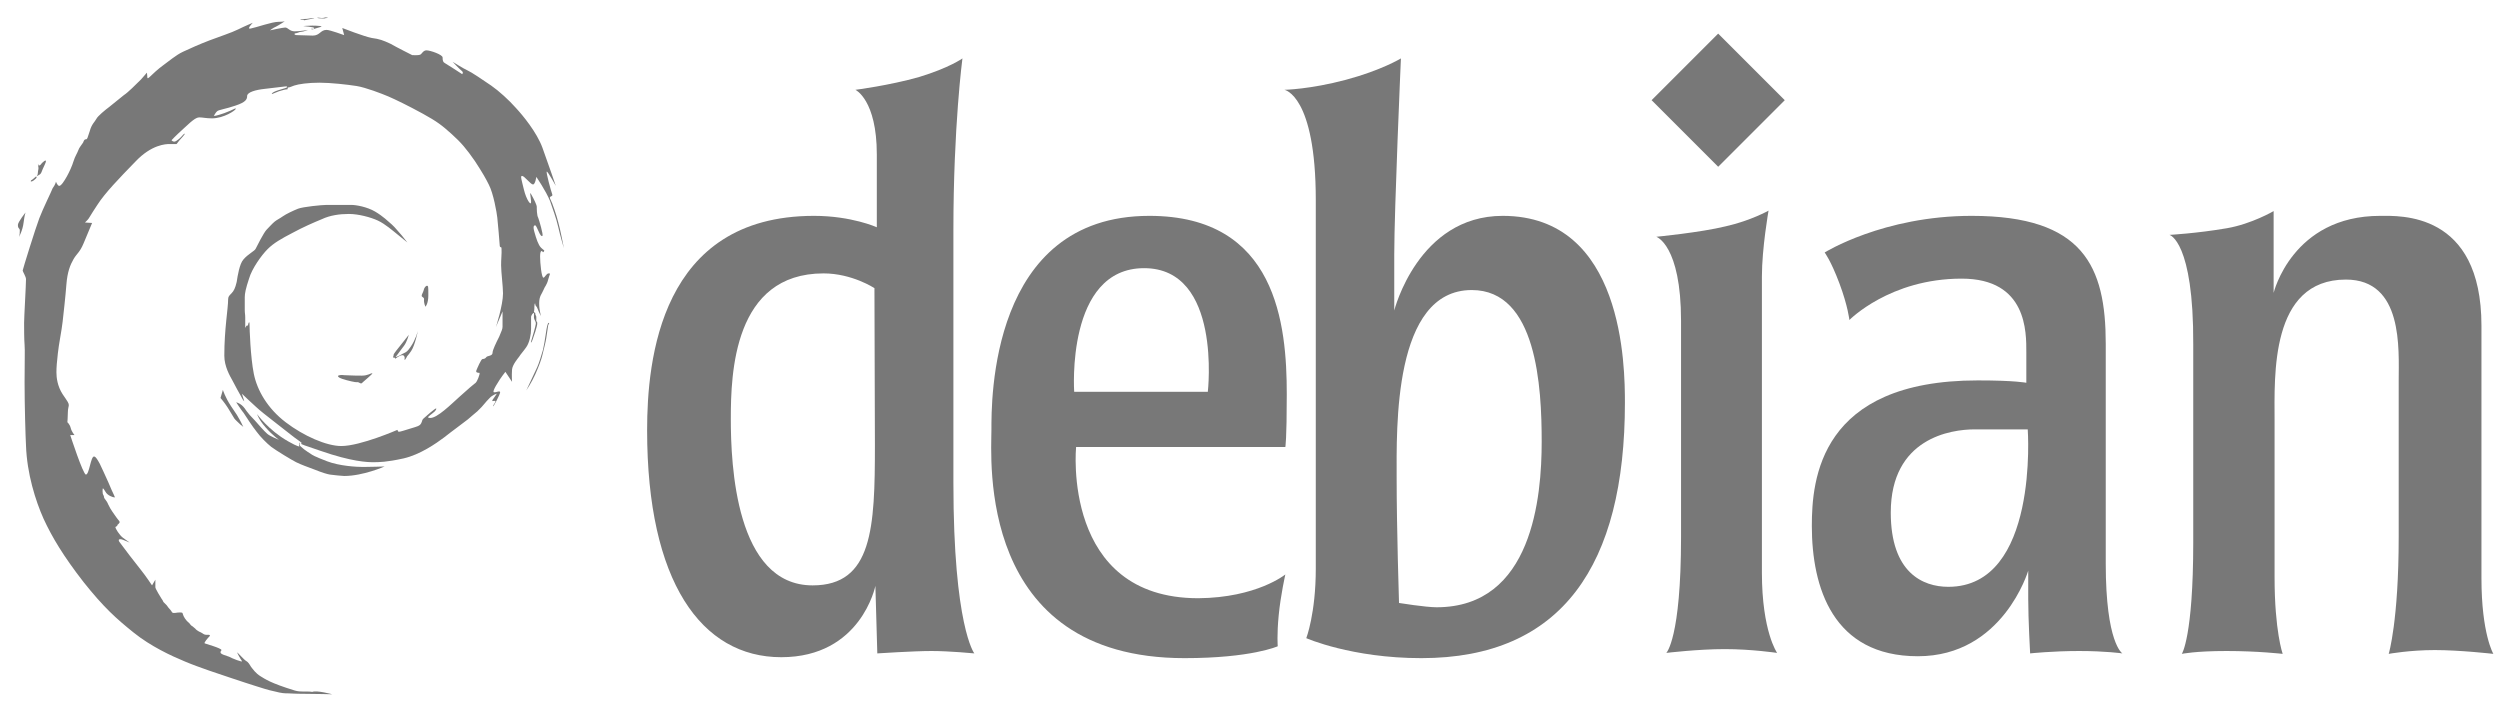
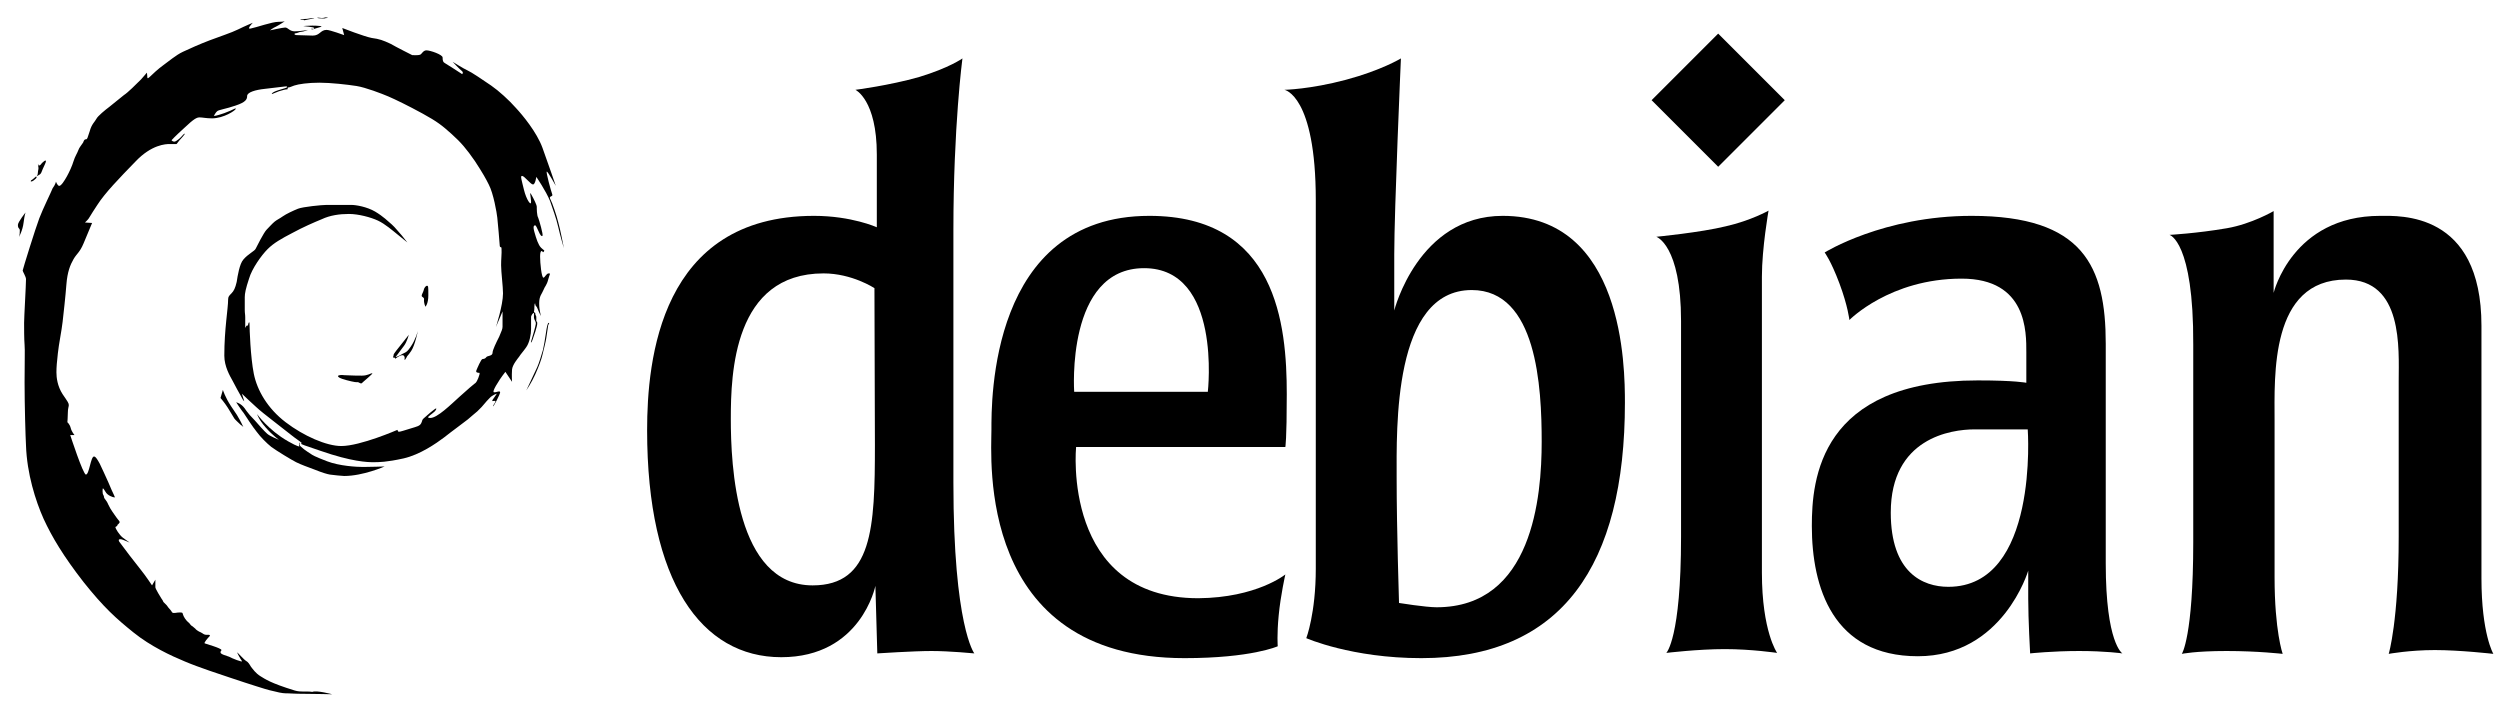
<svg xmlns="http://www.w3.org/2000/svg" width="117" height="33" viewBox="0 0 117 33" fill="none">
-   <path fill-rule="evenodd" clip-rule="evenodd" d="M101.531 10.992C101.531 10.992 102.8 10.925 104.224 10.68C105.382 10.48 106.406 9.879 106.406 9.879V13.707C106.406 13.707 107.274 10.102 111.391 10.102C112.282 10.102 116.132 9.879 116.132 15.243C116.132 15.488 116.132 25.86 116.132 27.062C116.132 29.666 116.689 30.601 116.689 30.601C116.689 30.601 115.131 30.423 113.951 30.423C112.771 30.423 111.792 30.601 111.792 30.601C111.792 30.601 112.259 29.065 112.259 25.126C112.259 23.1 112.259 19.316 112.259 17.825C112.259 16.334 112.482 13.084 109.789 13.084C106.228 13.084 106.45 17.602 106.45 19.695C106.45 21.787 106.45 26.305 106.45 27.017C106.45 29.532 106.829 30.601 106.829 30.601C106.829 30.601 105.671 30.467 104.202 30.467C102.733 30.467 102.11 30.601 102.11 30.601C102.11 30.601 102.644 29.8 102.644 25.37C102.644 20.941 102.644 17.825 102.644 16.134C102.666 11.281 101.531 10.992 101.531 10.992Z" fill="#787878" />
-   <path d="M80.411 1.573L77.295 4.689L80.411 7.805L83.527 4.689L80.411 1.573Z" fill="#787878" />
-   <path fill-rule="evenodd" clip-rule="evenodd" d="M82.457 26.795C82.457 25.615 82.457 14.286 82.457 12.951C82.457 11.615 82.768 9.857 82.768 9.857C82.768 9.857 81.945 10.324 80.765 10.591C79.585 10.881 77.515 11.081 77.515 11.081C77.515 11.081 78.673 11.459 78.673 15.021C78.673 16.979 78.673 23.901 78.673 25.125C78.673 29.889 77.983 30.556 77.983 30.556C77.983 30.556 79.474 30.378 80.72 30.378C81.967 30.378 83.169 30.556 83.169 30.556C83.169 30.556 82.457 29.555 82.457 26.795Z" fill="#787878" />
-   <path fill-rule="evenodd" clip-rule="evenodd" d="M92.406 20.095H94.898C94.898 20.095 95.433 27.463 91.181 27.463C89.98 27.463 88.488 26.795 88.488 23.99C88.488 20.496 91.315 20.095 92.406 20.095ZM86.552 14.976C86.552 14.976 86.485 14.331 86.085 13.262C85.684 12.194 85.394 11.816 85.394 11.816C85.394 11.816 88.132 10.102 92.272 10.102C97.503 10.102 98.549 12.461 98.549 16.089V26.372C98.549 30.111 99.328 30.579 99.328 30.579C99.328 30.579 98.549 30.467 97.302 30.467C96.056 30.467 95.01 30.579 95.01 30.579C95.01 30.579 94.921 28.998 94.921 28.019V26.706C94.921 26.706 93.741 30.712 89.757 30.712C85.773 30.712 84.794 27.485 84.794 24.614C84.794 22.455 85.15 17.803 92.561 17.803C94.32 17.803 94.832 17.914 94.832 17.914V16.49C94.832 15.555 94.876 13.04 91.805 13.04C88.444 13.04 86.552 14.976 86.552 14.976Z" fill="#787878" />
-   <path fill-rule="evenodd" clip-rule="evenodd" d="M65.363 22.388C65.363 24.725 65.474 28.219 65.474 28.219C65.474 28.219 66.721 28.42 67.232 28.42C71.728 28.42 72.151 23.234 72.151 20.674C72.151 18.114 71.929 13.574 68.879 13.574C65.185 13.574 65.363 20.051 65.363 22.388ZM61.579 9.367V26.617C61.579 28.709 61.134 29.866 61.134 29.866C61.134 29.866 63.248 30.801 66.52 30.801C73.108 30.801 76.046 26.439 76.046 18.849C76.046 17.18 76.002 10.102 70.326 10.102C66.364 10.102 65.251 14.531 65.251 14.531V11.905C65.251 9.835 65.563 2.734 65.563 2.734C65.563 2.734 64.65 3.291 62.981 3.736C61.312 4.181 60.11 4.203 60.11 4.203C60.11 4.203 61.579 4.448 61.579 9.367Z" fill="#787878" />
-   <path fill-rule="evenodd" clip-rule="evenodd" d="M50.272 18.337H56.526C56.526 18.337 57.194 12.55 53.544 12.55C49.871 12.55 50.272 18.337 50.272 18.337ZM60.154 26.884C60.154 26.884 59.932 27.863 59.843 28.798C59.754 29.711 59.798 30.245 59.798 30.245C59.798 30.245 58.574 30.801 55.436 30.801C45.687 30.801 46.399 21.431 46.399 20.118C46.399 18.804 46.31 10.102 53.789 10.102C59.754 10.102 60.221 15.199 60.221 18.448C60.221 20.607 60.154 20.919 60.154 20.919H50.361C50.361 20.919 49.671 27.997 56.081 27.997C58.819 27.974 60.154 26.884 60.154 26.884Z" fill="#787878" />
-   <path fill-rule="evenodd" clip-rule="evenodd" d="M40.924 13.485C40.924 13.485 39.878 12.795 38.542 12.795C34.336 12.795 34.202 17.469 34.202 19.606C34.202 21.742 34.425 27.396 38.031 27.396C40.835 27.396 40.946 24.703 40.946 20.83L40.924 13.485ZM45.042 2.734C45.042 2.734 44.619 5.917 44.619 10.769V22.588C44.619 29.31 45.598 30.579 45.598 30.579C45.598 30.579 44.441 30.467 43.595 30.467C42.749 30.467 41.058 30.579 41.058 30.579L40.968 27.418C40.968 27.418 40.301 30.757 36.562 30.757C32.822 30.757 30.285 27.218 30.285 20.14C30.285 16.868 30.886 10.102 38.097 10.102C39.856 10.102 41.035 10.636 41.035 10.636V7.23C41.035 4.671 40.034 4.203 40.034 4.203C40.034 4.203 41.614 4.003 43.016 3.603C44.418 3.18 45.042 2.734 45.042 2.734Z" fill="#787878" />
-   <path fill-rule="evenodd" clip-rule="evenodd" d="M19.913 14.353C19.913 14.353 20.046 14.219 20.046 13.819C20.046 13.418 20.046 13.373 19.98 13.373C19.935 13.373 19.846 13.463 19.824 13.596C19.802 13.685 19.735 13.774 19.735 13.841C19.735 13.908 19.846 13.908 19.846 13.997C19.824 14.197 19.913 14.353 19.913 14.353Z" fill="#787878" />
-   <path fill-rule="evenodd" clip-rule="evenodd" d="M15.818 17.602C15.818 17.691 16.151 17.78 16.441 17.847C16.73 17.914 16.686 17.869 16.775 17.892C16.864 17.936 16.908 17.981 16.975 17.892C17.042 17.825 17.487 17.469 17.42 17.469C17.331 17.469 17.22 17.58 16.93 17.58C16.419 17.58 16.263 17.558 16.107 17.558C15.973 17.536 15.818 17.558 15.818 17.602Z" fill="#787878" />
-   <path fill-rule="evenodd" clip-rule="evenodd" d="M15.55 32.493C15.55 32.493 14.771 32.471 14.259 32.471C13.748 32.471 13.592 32.448 13.458 32.448C13.325 32.448 13.191 32.448 12.857 32.359C12.523 32.292 12.212 32.181 11.989 32.114C11.767 32.048 11.166 31.847 10.765 31.714C10.364 31.58 9.274 31.224 8.651 30.957C8.005 30.69 7.048 30.245 6.247 29.599C5.446 28.954 4.867 28.442 3.91 27.24C2.975 26.038 2.441 25.148 2.04 24.28C1.662 23.434 1.261 22.165 1.217 20.852C1.194 20.451 1.15 18.982 1.15 17.892C1.15 16.779 1.172 16.423 1.15 16.133C1.128 15.866 1.128 15.377 1.128 15.11C1.128 14.842 1.217 13.351 1.217 13.062C1.217 12.951 1.061 12.706 1.061 12.661C1.061 12.617 1.662 10.68 1.84 10.213C2.018 9.746 2.396 8.989 2.463 8.811C2.597 8.633 2.619 8.499 2.619 8.499C2.619 8.499 2.686 8.699 2.775 8.699C2.864 8.699 3.019 8.455 3.131 8.254C3.242 8.054 3.376 7.765 3.442 7.542C3.509 7.319 3.62 7.164 3.665 7.03C3.709 6.897 3.821 6.785 3.888 6.674C3.932 6.563 3.954 6.518 4.021 6.518C4.088 6.518 4.088 6.474 4.199 6.14C4.288 5.806 4.444 5.695 4.511 5.561C4.577 5.428 4.934 5.138 5.112 5.005C5.29 4.871 5.624 4.582 5.802 4.448C5.98 4.337 6.38 3.936 6.603 3.714C6.803 3.491 6.87 3.402 6.87 3.402C6.87 3.402 6.892 3.469 6.892 3.558C6.892 3.647 6.892 3.714 7.004 3.602C7.115 3.491 7.426 3.202 7.649 3.046C7.872 2.89 8.228 2.579 8.562 2.423C8.895 2.267 9.341 2.067 9.808 1.889C10.275 1.711 10.832 1.532 11.143 1.377C11.455 1.221 11.833 1.065 11.833 1.065C11.833 1.065 11.5 1.399 11.744 1.332C11.989 1.288 12.724 1.021 13.035 1.021C13.213 1.021 13.325 0.998 13.325 0.998C13.325 0.998 13.058 1.176 12.924 1.243C12.768 1.31 12.635 1.421 12.635 1.421C12.635 1.421 13.236 1.288 13.347 1.288C13.48 1.288 13.547 1.466 13.792 1.466C14.059 1.466 14.415 1.399 14.415 1.399C14.415 1.399 14.193 1.488 14.104 1.488C14.015 1.488 13.97 1.532 13.859 1.555C13.748 1.555 13.748 1.644 13.903 1.644C14.059 1.644 14.482 1.666 14.638 1.666C14.972 1.666 14.994 1.399 15.283 1.399C15.439 1.399 16.107 1.644 16.107 1.644L16.018 1.31C16.018 1.31 17.042 1.711 17.398 1.777C17.754 1.822 17.932 1.889 18.266 2.044C18.578 2.222 19.29 2.579 19.29 2.579C19.29 2.579 19.579 2.601 19.668 2.556C19.735 2.534 19.802 2.356 19.957 2.356C20.136 2.356 20.714 2.556 20.714 2.69C20.714 2.846 20.736 2.912 20.826 2.957C20.915 3.002 21.627 3.469 21.627 3.469C21.627 3.469 21.716 3.402 21.605 3.313C21.493 3.224 21.182 2.89 21.182 2.89C21.182 2.89 21.671 3.202 21.872 3.291C22.072 3.38 22.628 3.758 22.985 4.003C23.341 4.248 23.83 4.693 24.142 5.049C24.453 5.383 25.121 6.184 25.388 6.919C25.655 7.653 26.012 8.699 26.012 8.699C26.012 8.699 25.633 8.009 25.589 8.032C25.544 8.054 25.789 8.944 25.833 9.056C25.878 9.167 25.833 9.167 25.789 9.189C25.744 9.211 25.7 9.234 25.767 9.345C25.833 9.456 26.056 10.102 26.123 10.391C26.212 10.68 26.39 11.615 26.39 11.615C26.39 11.615 26.212 11.014 26.123 10.614C26.034 10.213 25.856 9.746 25.744 9.412C25.544 8.922 25.099 8.277 25.099 8.277C25.099 8.277 25.054 8.633 24.943 8.633C24.832 8.633 24.543 8.232 24.431 8.232C24.342 8.232 24.409 8.41 24.52 8.877C24.631 9.345 24.876 9.701 24.854 9.412C24.832 9.122 24.765 8.922 24.876 9.122C24.988 9.323 25.121 9.59 25.121 9.679C25.121 9.768 25.121 10.079 25.188 10.191C25.233 10.302 25.433 10.992 25.388 11.037C25.344 11.081 25.277 10.992 25.21 10.836C25.143 10.68 25.077 10.547 25.054 10.547C25.01 10.547 24.921 10.547 25.01 10.858C25.099 11.17 25.188 11.459 25.322 11.593C25.455 11.726 25.5 11.704 25.455 11.771C25.41 11.816 25.41 11.816 25.388 11.771C25.344 11.726 25.277 11.726 25.277 12.016C25.277 12.305 25.344 12.995 25.433 12.995C25.5 12.995 25.566 12.795 25.678 12.795C25.789 12.795 25.722 12.817 25.655 13.084C25.589 13.351 25.5 13.396 25.433 13.574C25.366 13.752 25.233 13.841 25.233 14.197C25.233 14.531 25.322 14.798 25.322 14.798C25.322 14.798 25.21 14.598 25.166 14.464C25.121 14.331 25.054 14.308 25.054 14.264C25.054 14.152 25.01 14.197 25.01 14.331C25.01 14.553 24.988 14.553 24.988 14.598C24.988 14.642 25.054 14.598 25.054 14.687C25.054 14.776 25.099 14.754 25.099 14.842C25.099 14.931 25.099 15.043 25.099 15.087C25.099 15.132 24.988 14.954 24.988 14.842C24.988 14.731 25.01 14.598 24.943 14.664C24.876 14.731 24.854 14.82 24.854 14.82C24.854 14.82 24.854 15.154 24.854 15.399C24.854 15.644 24.787 16.022 24.631 16.245C24.476 16.467 24.364 16.579 24.298 16.69C24.231 16.779 23.986 17.068 23.964 17.291C23.942 17.602 23.964 17.869 23.964 17.869L23.652 17.402C23.652 17.402 23.407 17.714 23.296 17.914C23.163 18.114 23.096 18.27 23.096 18.315C23.096 18.359 23.096 18.359 23.163 18.359C23.229 18.359 23.407 18.27 23.407 18.359C23.407 18.448 23.073 19.094 23.073 19.005C23.073 18.96 23.252 18.76 23.163 18.76C23.073 18.76 23.007 18.804 23.051 18.715C23.096 18.648 23.252 18.426 23.252 18.426C23.252 18.426 23.051 18.471 22.895 18.648C22.717 18.827 22.628 18.96 22.539 19.049C22.45 19.138 22.428 19.16 22.339 19.25C22.228 19.338 22.027 19.517 21.894 19.628C21.76 19.739 21.115 20.207 20.781 20.474C20.425 20.741 19.668 21.275 18.889 21.453C18.088 21.631 17.732 21.631 17.465 21.631C17.198 21.631 16.463 21.609 14.994 21.097C14.259 20.852 14.081 20.785 14.081 20.763C14.081 20.741 14.126 20.763 14.126 20.741C14.126 20.718 13.992 20.63 13.748 20.451C13.525 20.273 12.902 19.784 12.724 19.65C12.546 19.517 12.101 19.16 11.989 19.049C11.856 18.938 11.322 18.426 11.322 18.426L11.433 18.782C11.433 18.782 11.388 18.76 11.299 18.582C11.21 18.426 10.988 18.025 10.876 17.803C10.765 17.602 10.498 17.157 10.498 16.645C10.498 15.399 10.676 14.442 10.676 14.019C10.676 13.885 10.721 13.841 10.832 13.73C10.943 13.618 11.01 13.485 11.077 13.195C11.121 12.906 11.21 12.35 11.388 12.149C11.611 11.882 11.922 11.749 11.967 11.637C12.011 11.548 12.345 10.881 12.479 10.747C12.59 10.636 12.746 10.458 12.857 10.369C12.969 10.28 13.08 10.235 13.236 10.124C13.392 10.013 13.725 9.857 13.948 9.768C14.171 9.679 15.061 9.59 15.283 9.59C15.528 9.59 16.218 9.59 16.441 9.59C16.663 9.59 17.175 9.679 17.554 9.901C17.932 10.124 18.177 10.369 18.333 10.502C18.488 10.636 18.711 10.925 18.8 11.014C18.889 11.126 19.067 11.348 19.067 11.348C19.067 11.348 18.822 11.148 18.6 10.97C18.377 10.792 18.021 10.48 17.687 10.324C17.353 10.168 16.775 10.013 16.329 10.013C15.884 10.013 15.439 10.079 15.061 10.258C14.682 10.413 14.171 10.636 13.681 10.903C13.169 11.17 12.813 11.37 12.523 11.66C12.234 11.949 11.789 12.572 11.655 13.04C11.5 13.507 11.455 13.73 11.455 13.908C11.455 14.086 11.455 14.353 11.455 14.509C11.455 14.664 11.477 14.709 11.477 14.865C11.477 15.021 11.477 15.154 11.477 15.265C11.477 15.377 11.5 15.332 11.522 15.265C11.522 15.221 11.611 15.265 11.611 15.199C11.611 15.154 11.678 14.976 11.678 15.176C11.678 15.377 11.722 16.712 11.878 17.491C12.034 18.27 12.523 19.116 13.369 19.761C14.215 20.407 15.283 20.874 15.973 20.874C16.864 20.874 18.6 20.117 18.6 20.117C18.6 20.117 18.622 20.207 18.666 20.207C18.733 20.207 18.934 20.14 19.223 20.051C19.512 19.962 19.646 19.939 19.713 19.806C19.779 19.672 19.735 19.672 19.824 19.583C19.913 19.494 20.358 19.116 20.403 19.116C20.447 19.116 20.403 19.227 20.247 19.338C20.113 19.45 19.913 19.561 20.136 19.561C20.469 19.561 21.093 18.938 21.515 18.559C21.938 18.181 22.116 18.025 22.205 17.959C22.317 17.892 22.339 17.78 22.384 17.692C22.428 17.58 22.473 17.447 22.428 17.447C22.384 17.447 22.25 17.447 22.294 17.335C22.339 17.224 22.517 16.801 22.584 16.801C22.651 16.801 22.717 16.779 22.762 16.712C22.806 16.645 23.051 16.668 23.051 16.512C23.051 16.378 23.229 16.022 23.363 15.755C23.474 15.488 23.519 15.399 23.519 15.288C23.519 15.199 23.519 14.575 23.519 14.575L23.207 15.31C23.207 15.31 23.541 14.286 23.541 13.73C23.541 13.418 23.452 12.728 23.452 12.416C23.452 12.105 23.474 11.993 23.474 11.816C23.474 11.66 23.474 11.571 23.452 11.571C23.407 11.571 23.385 11.548 23.385 11.459C23.385 11.37 23.296 10.413 23.274 10.191C23.252 9.968 23.096 9.056 22.873 8.633C22.74 8.366 22.606 8.121 22.228 7.542C21.827 6.963 21.582 6.674 21.137 6.273C20.692 5.873 20.469 5.695 19.779 5.316C19.089 4.938 18.488 4.649 18.177 4.515C17.865 4.381 17.108 4.092 16.686 4.025C16.263 3.959 15.484 3.87 14.95 3.87C14.415 3.87 13.97 3.936 13.77 4.003C13.592 4.07 13.547 4.092 13.503 4.092C13.414 4.092 13.503 4.181 13.436 4.181C13.347 4.181 13.213 4.226 13.058 4.27C12.88 4.337 12.724 4.404 12.724 4.404C12.724 4.404 12.679 4.337 13.013 4.226C13.28 4.137 13.436 4.114 13.436 4.07C13.436 4.025 13.369 4.048 13.325 4.048C13.28 4.048 12.813 4.114 12.39 4.159C11.967 4.203 11.566 4.315 11.566 4.493C11.566 4.649 11.5 4.782 11.032 4.938C10.587 5.094 10.231 5.138 10.164 5.205C10.097 5.25 10.008 5.428 10.008 5.428C10.008 5.428 10.12 5.428 10.498 5.294C10.988 5.116 11.032 5.027 11.032 5.094C11.032 5.16 10.476 5.539 9.919 5.539C9.652 5.539 9.474 5.494 9.341 5.494C9.207 5.494 9.074 5.561 8.628 5.984C8.161 6.407 8.027 6.563 8.027 6.563C8.027 6.563 8.072 6.629 8.161 6.629C8.25 6.629 8.473 6.429 8.539 6.34C8.606 6.251 8.74 6.184 8.562 6.385C8.25 6.718 8.294 6.741 8.25 6.741C8.205 6.741 8.094 6.741 7.938 6.741C7.76 6.741 7.093 6.763 6.336 7.564C5.579 8.343 4.911 9.033 4.555 9.59C4.199 10.124 4.177 10.213 4.088 10.302C3.999 10.391 3.977 10.413 3.977 10.413L4.31 10.435C4.31 10.435 4.088 10.97 3.91 11.393C3.732 11.816 3.598 11.86 3.442 12.127C3.287 12.394 3.153 12.728 3.108 13.307C3.064 13.885 2.975 14.664 2.93 15.065C2.886 15.466 2.752 16.111 2.708 16.534C2.663 16.935 2.641 17.18 2.641 17.424C2.641 17.669 2.686 18.07 2.93 18.448C3.175 18.804 3.22 18.871 3.22 18.96C3.22 19.027 3.175 19.116 3.175 19.316C3.175 19.517 3.153 19.761 3.153 19.761C3.153 19.761 3.264 19.85 3.309 20.029C3.353 20.207 3.487 20.362 3.487 20.362H3.287C3.287 20.362 3.888 22.21 4.021 22.21C4.177 22.21 4.244 21.364 4.399 21.364C4.488 21.364 4.577 21.542 4.667 21.698C4.756 21.876 4.956 22.321 5.067 22.566C5.312 23.167 5.423 23.3 5.356 23.278C5.29 23.278 5.023 23.189 4.934 23.011C4.822 22.833 4.8 22.788 4.8 22.989C4.8 23.189 4.867 23.167 4.867 23.256C4.867 23.345 4.978 23.389 5.067 23.612C5.178 23.857 5.356 24.079 5.446 24.213C5.535 24.346 5.646 24.413 5.579 24.48C5.535 24.547 5.49 24.547 5.49 24.591C5.49 24.636 5.401 24.636 5.401 24.68C5.401 24.725 5.579 25.036 5.757 25.17C5.913 25.281 6.069 25.393 6.069 25.393C6.069 25.393 5.713 25.237 5.668 25.237C5.624 25.237 5.512 25.215 5.579 25.348C5.668 25.482 6.403 26.439 6.603 26.683C6.803 26.928 7.115 27.396 7.115 27.396L7.271 27.129C7.271 27.129 7.271 27.418 7.271 27.485C7.271 27.552 7.515 27.952 7.56 28.019C7.605 28.086 7.627 28.108 7.649 28.175C7.694 28.219 7.76 28.286 7.805 28.331C7.849 28.397 7.916 28.486 7.983 28.553C8.05 28.62 8.027 28.687 8.139 28.687C8.25 28.687 8.272 28.664 8.406 28.664C8.539 28.664 8.539 28.664 8.562 28.753C8.584 28.843 8.695 29.043 8.851 29.154C8.873 29.176 8.94 29.288 9.007 29.31C9.051 29.354 9.096 29.377 9.14 29.421C9.163 29.466 9.274 29.532 9.274 29.532C9.274 29.532 9.341 29.577 9.407 29.599C9.474 29.644 9.563 29.71 9.652 29.71C9.719 29.71 9.875 29.688 9.808 29.777C9.741 29.844 9.519 30.089 9.585 30.111C9.63 30.133 10.364 30.334 10.364 30.423C10.364 30.467 10.32 30.445 10.32 30.534C10.32 30.623 10.609 30.69 10.721 30.734C10.832 30.801 11.388 31.024 11.322 30.935C11.255 30.846 11.099 30.556 11.099 30.534C11.099 30.512 11.433 30.89 11.522 30.935C11.611 30.979 11.678 31.09 11.744 31.202C11.833 31.313 11.967 31.513 12.19 31.647C12.412 31.78 12.635 31.959 13.792 32.315C14.081 32.404 14.348 32.337 14.616 32.381C14.816 32.292 15.55 32.493 15.55 32.493Z" fill="#787878" />
-   <path fill-rule="evenodd" clip-rule="evenodd" d="M18.399 16.712C18.399 16.668 18.422 16.668 18.422 16.601C18.422 16.556 18.622 16.311 18.8 16.089C18.978 15.866 19.134 15.666 19.134 15.666C19.134 15.666 19.045 16 18.911 16.178C18.778 16.356 18.511 16.712 18.511 16.712C18.533 16.712 18.666 16.668 18.845 16.556C19.045 16.467 19.067 16.445 19.223 16.223C19.445 15.911 19.557 15.488 19.557 15.488C19.557 15.488 19.423 16.156 19.245 16.423C19.067 16.69 19.067 16.623 19.023 16.734C18.956 16.846 18.934 16.89 18.934 16.801C18.956 16.712 18.911 16.623 18.845 16.623C18.666 16.623 18.488 16.823 18.488 16.779C18.488 16.69 18.399 16.779 18.399 16.712Z" fill="#787878" />
-   <path fill-rule="evenodd" clip-rule="evenodd" d="M25.099 15.043C25.054 15.043 25.077 15.087 25.077 15.154C25.077 15.221 24.876 15.933 24.854 15.978C24.832 16.022 24.854 16.089 24.921 15.911C24.988 15.733 25.143 15.265 25.143 15.154C25.143 15.065 25.143 15.043 25.099 15.043Z" fill="#787878" />
-   <path fill-rule="evenodd" clip-rule="evenodd" d="M25.678 15.11C25.633 15.11 25.589 15.288 25.544 15.621C25.5 15.955 25.455 16.156 25.41 16.378C25.344 16.601 25.233 16.979 25.143 17.18C25.054 17.38 24.631 18.27 24.631 18.27C24.631 18.27 24.876 17.914 25.054 17.513C25.233 17.113 25.344 16.801 25.388 16.601C25.433 16.423 25.544 15.978 25.566 15.822C25.589 15.666 25.633 15.354 25.655 15.221C25.7 15.132 25.722 15.11 25.678 15.11Z" fill="#787878" />
-   <path fill-rule="evenodd" clip-rule="evenodd" d="M0.883 11.103C0.883 11.103 1.061 10.792 1.105 10.413C1.15 10.057 1.194 9.946 1.194 9.946C1.194 9.946 0.838 10.391 0.838 10.525C0.838 10.725 0.927 10.658 0.927 10.792C0.927 11.037 0.883 11.103 0.883 11.103Z" fill="#787878" />
-   <path fill-rule="evenodd" clip-rule="evenodd" d="M1.439 8.477C1.439 8.521 1.55 8.477 1.617 8.41C1.706 8.343 1.728 8.299 1.706 8.276C1.684 8.254 1.684 8.254 1.639 8.299C1.595 8.343 1.484 8.432 1.461 8.432C1.461 8.455 1.439 8.455 1.439 8.477Z" fill="#787878" />
-   <path fill-rule="evenodd" clip-rule="evenodd" d="M1.706 8.254C1.706 8.254 1.795 8.21 1.862 8.165C1.929 8.121 1.951 8.032 1.996 7.92C2.04 7.809 2.151 7.609 2.151 7.542C2.151 7.475 2.062 7.542 2.04 7.564C2.018 7.587 1.951 7.631 1.929 7.676C1.907 7.72 1.795 7.787 1.795 7.72C1.795 7.676 1.751 7.631 1.795 7.809C1.818 7.898 1.773 7.987 1.773 8.076C1.773 8.21 1.706 8.254 1.706 8.254Z" fill="#787878" />
-   <path fill-rule="evenodd" clip-rule="evenodd" d="M10.431 18.248L10.32 18.626C10.32 18.626 10.498 18.827 10.654 19.071C10.81 19.316 10.921 19.517 10.965 19.583C11.01 19.65 11.188 19.806 11.255 19.873C11.322 19.917 11.388 19.984 11.388 19.984C11.388 19.984 11.232 19.65 11.143 19.517C11.077 19.383 10.965 19.25 10.81 19.005C10.543 18.604 10.431 18.248 10.431 18.248Z" fill="#787878" />
-   <path fill-rule="evenodd" clip-rule="evenodd" d="M11.054 18.827C11.054 18.827 11.299 19.205 11.411 19.338C11.499 19.472 11.811 19.962 12.011 20.206C12.19 20.451 12.479 20.741 12.701 20.919C12.946 21.097 13.636 21.52 13.859 21.631C14.081 21.742 14.393 21.854 14.749 21.987C15.083 22.121 15.306 22.188 15.439 22.21C15.595 22.232 16.018 22.276 16.107 22.276C16.997 22.276 17.999 21.831 17.999 21.831C17.999 21.831 17.309 21.854 16.997 21.854C16.686 21.854 15.884 21.809 15.306 21.587C14.727 21.364 14.616 21.297 14.527 21.23C14.415 21.164 14.015 20.896 14.015 20.808C14.015 20.718 14.059 20.718 14.059 20.718C14.059 20.718 13.992 20.696 13.992 20.808C13.992 20.874 14.015 20.896 14.015 20.896C14.015 20.896 13.948 20.919 13.48 20.652C12.546 20.117 12.034 19.383 12.034 19.383C12.034 19.383 12.101 19.628 12.434 20.006C12.768 20.385 13.058 20.585 13.058 20.585C13.058 20.585 12.612 20.407 12.501 20.296C12.368 20.184 12.078 19.85 11.922 19.672C11.744 19.494 11.611 19.338 11.566 19.272C11.522 19.205 11.477 19.16 11.455 19.116C11.277 18.871 11.054 18.827 11.054 18.827Z" fill="#787878" />
-   <path fill-rule="evenodd" clip-rule="evenodd" d="M14.193 1.221C14.193 1.221 14.371 1.199 14.616 1.199C14.861 1.199 15.172 1.221 14.994 1.265C14.816 1.31 14.705 1.355 14.705 1.355C14.705 1.355 14.571 1.399 14.571 1.355C14.571 1.31 14.705 1.399 14.705 1.31C14.705 1.265 14.193 1.221 14.193 1.221Z" fill="#787878" />
-   <path fill-rule="evenodd" clip-rule="evenodd" d="M14.059 0.909C14.059 0.932 14.215 0.909 14.215 0.932C14.215 0.954 14.259 0.954 14.326 0.932C14.415 0.909 14.816 0.843 14.682 0.843C14.549 0.843 14.415 0.887 14.304 0.887C14.193 0.887 14.059 0.887 14.059 0.909Z" fill="#787878" />
-   <path fill-rule="evenodd" clip-rule="evenodd" d="M14.86 0.843C14.905 0.865 15.194 0.865 15.194 0.865C15.194 0.843 15.439 0.843 15.306 0.82C15.172 0.798 15.217 0.843 15.061 0.843C14.927 0.82 14.816 0.82 14.86 0.843Z" fill="#787878" />
+   <path fill-rule="evenodd" clip-rule="evenodd" d="M101.531 10.992C101.531 10.992 102.8 10.925 104.224 10.68C105.382 10.48 106.406 9.879 106.406 9.879V13.707C106.406 13.707 107.274 10.102 111.391 10.102C112.282 10.102 116.132 9.879 116.132 15.243C116.132 15.488 116.132 25.86 116.132 27.062C116.132 29.666 116.689 30.601 116.689 30.601C116.689 30.601 115.131 30.423 113.951 30.423C112.771 30.423 111.792 30.601 111.792 30.601C111.792 30.601 112.259 29.065 112.259 25.126C112.259 23.1 112.259 19.316 112.259 17.825C112.259 16.334 112.482 13.084 109.789 13.084C106.228 13.084 106.45 17.602 106.45 19.695C106.45 21.787 106.45 26.305 106.45 27.017C106.45 29.532 106.829 30.601 106.829 30.601C106.829 30.601 105.671 30.467 104.202 30.467C102.733 30.467 102.11 30.601 102.11 30.601C102.11 30.601 102.644 29.8 102.644 25.37C102.644 20.941 102.644 17.825 102.644 16.134C102.666 11.281 101.531 10.992 101.531 10.992Z" fill="black" />
+   <path d="M80.411 1.573L77.295 4.689L80.411 7.805L83.527 4.689L80.411 1.573Z" fill="black" />
+   <path fill-rule="evenodd" clip-rule="evenodd" d="M82.457 26.795C82.457 25.615 82.457 14.286 82.457 12.951C82.457 11.615 82.768 9.857 82.768 9.857C82.768 9.857 81.945 10.324 80.765 10.591C79.585 10.881 77.515 11.081 77.515 11.081C77.515 11.081 78.673 11.459 78.673 15.021C78.673 16.979 78.673 23.901 78.673 25.125C78.673 29.889 77.983 30.556 77.983 30.556C77.983 30.556 79.474 30.378 80.72 30.378C81.967 30.378 83.169 30.556 83.169 30.556C83.169 30.556 82.457 29.555 82.457 26.795Z" fill="black" />
+   <path fill-rule="evenodd" clip-rule="evenodd" d="M92.406 20.095H94.898C94.898 20.095 95.433 27.463 91.181 27.463C89.98 27.463 88.488 26.795 88.488 23.99C88.488 20.496 91.315 20.095 92.406 20.095ZM86.552 14.976C86.552 14.976 86.485 14.331 86.085 13.262C85.684 12.194 85.394 11.816 85.394 11.816C85.394 11.816 88.132 10.102 92.272 10.102C97.503 10.102 98.549 12.461 98.549 16.089V26.372C98.549 30.111 99.328 30.579 99.328 30.579C99.328 30.579 98.549 30.467 97.302 30.467C96.056 30.467 95.01 30.579 95.01 30.579C95.01 30.579 94.921 28.998 94.921 28.019V26.706C94.921 26.706 93.741 30.712 89.757 30.712C85.773 30.712 84.794 27.485 84.794 24.614C84.794 22.455 85.15 17.803 92.561 17.803C94.32 17.803 94.832 17.914 94.832 17.914V16.49C94.832 15.555 94.876 13.04 91.805 13.04C88.444 13.04 86.552 14.976 86.552 14.976Z" fill="black" />
+   <path fill-rule="evenodd" clip-rule="evenodd" d="M65.363 22.388C65.363 24.725 65.474 28.219 65.474 28.219C65.474 28.219 66.721 28.42 67.232 28.42C71.728 28.42 72.151 23.234 72.151 20.674C72.151 18.114 71.929 13.574 68.879 13.574C65.185 13.574 65.363 20.051 65.363 22.388ZM61.579 9.367V26.617C61.579 28.709 61.134 29.866 61.134 29.866C61.134 29.866 63.248 30.801 66.52 30.801C73.108 30.801 76.046 26.439 76.046 18.849C76.046 17.18 76.002 10.102 70.326 10.102C66.364 10.102 65.251 14.531 65.251 14.531V11.905C65.251 9.835 65.563 2.734 65.563 2.734C65.563 2.734 64.65 3.291 62.981 3.736C61.312 4.181 60.11 4.203 60.11 4.203C60.11 4.203 61.579 4.448 61.579 9.367Z" fill="black" />
+   <path fill-rule="evenodd" clip-rule="evenodd" d="M50.272 18.337H56.526C56.526 18.337 57.194 12.55 53.544 12.55C49.871 12.55 50.272 18.337 50.272 18.337ZM60.154 26.884C60.154 26.884 59.932 27.863 59.843 28.798C59.754 29.711 59.798 30.245 59.798 30.245C59.798 30.245 58.574 30.801 55.436 30.801C45.687 30.801 46.399 21.431 46.399 20.118C46.399 18.804 46.31 10.102 53.789 10.102C59.754 10.102 60.221 15.199 60.221 18.448C60.221 20.607 60.154 20.919 60.154 20.919H50.361C50.361 20.919 49.671 27.997 56.081 27.997C58.819 27.974 60.154 26.884 60.154 26.884Z" fill="black" />
+   <path fill-rule="evenodd" clip-rule="evenodd" d="M40.924 13.485C40.924 13.485 39.878 12.795 38.542 12.795C34.336 12.795 34.202 17.469 34.202 19.606C34.202 21.742 34.425 27.396 38.031 27.396C40.835 27.396 40.946 24.703 40.946 20.83L40.924 13.485ZM45.042 2.734C45.042 2.734 44.619 5.917 44.619 10.769V22.588C44.619 29.31 45.598 30.579 45.598 30.579C45.598 30.579 44.441 30.467 43.595 30.467C42.749 30.467 41.058 30.579 41.058 30.579L40.968 27.418C40.968 27.418 40.301 30.757 36.562 30.757C32.822 30.757 30.285 27.218 30.285 20.14C30.285 16.868 30.886 10.102 38.097 10.102C39.856 10.102 41.035 10.636 41.035 10.636V7.23C41.035 4.671 40.034 4.203 40.034 4.203C40.034 4.203 41.614 4.003 43.016 3.603C44.418 3.18 45.042 2.734 45.042 2.734Z" fill="black" />
+   <path fill-rule="evenodd" clip-rule="evenodd" d="M19.913 14.353C19.913 14.353 20.046 14.219 20.046 13.819C20.046 13.418 20.046 13.373 19.98 13.373C19.935 13.373 19.846 13.463 19.824 13.596C19.802 13.685 19.735 13.774 19.735 13.841C19.735 13.908 19.846 13.908 19.846 13.997C19.824 14.197 19.913 14.353 19.913 14.353Z" fill="black" />
+   <path fill-rule="evenodd" clip-rule="evenodd" d="M15.818 17.602C15.818 17.691 16.151 17.78 16.441 17.847C16.73 17.914 16.686 17.869 16.775 17.892C16.864 17.936 16.908 17.981 16.975 17.892C17.042 17.825 17.487 17.469 17.42 17.469C17.331 17.469 17.22 17.58 16.93 17.58C16.419 17.58 16.263 17.558 16.107 17.558C15.973 17.536 15.818 17.558 15.818 17.602Z" fill="black" />
+   <path fill-rule="evenodd" clip-rule="evenodd" d="M15.55 32.493C15.55 32.493 14.771 32.471 14.259 32.471C13.748 32.471 13.592 32.448 13.458 32.448C13.325 32.448 13.191 32.448 12.857 32.359C12.523 32.292 12.212 32.181 11.989 32.114C11.767 32.048 11.166 31.847 10.765 31.714C10.364 31.58 9.274 31.224 8.651 30.957C8.005 30.69 7.048 30.245 6.247 29.599C5.446 28.954 4.867 28.442 3.91 27.24C2.975 26.038 2.441 25.148 2.04 24.28C1.662 23.434 1.261 22.165 1.217 20.852C1.194 20.451 1.15 18.982 1.15 17.892C1.15 16.779 1.172 16.423 1.15 16.133C1.128 15.866 1.128 15.377 1.128 15.11C1.128 14.842 1.217 13.351 1.217 13.062C1.217 12.951 1.061 12.706 1.061 12.661C1.061 12.617 1.662 10.68 1.84 10.213C2.018 9.746 2.396 8.989 2.463 8.811C2.597 8.633 2.619 8.499 2.619 8.499C2.619 8.499 2.686 8.699 2.775 8.699C2.864 8.699 3.019 8.455 3.131 8.254C3.242 8.054 3.376 7.765 3.442 7.542C3.509 7.319 3.62 7.164 3.665 7.03C3.709 6.897 3.821 6.785 3.888 6.674C3.932 6.563 3.954 6.518 4.021 6.518C4.088 6.518 4.088 6.474 4.199 6.14C4.288 5.806 4.444 5.695 4.511 5.561C4.577 5.428 4.934 5.138 5.112 5.005C5.29 4.871 5.624 4.582 5.802 4.448C5.98 4.337 6.38 3.936 6.603 3.714C6.803 3.491 6.87 3.402 6.87 3.402C6.87 3.402 6.892 3.469 6.892 3.558C6.892 3.647 6.892 3.714 7.004 3.602C7.115 3.491 7.426 3.202 7.649 3.046C7.872 2.89 8.228 2.579 8.562 2.423C8.895 2.267 9.341 2.067 9.808 1.889C10.275 1.711 10.832 1.532 11.143 1.377C11.455 1.221 11.833 1.065 11.833 1.065C11.833 1.065 11.5 1.399 11.744 1.332C11.989 1.288 12.724 1.021 13.035 1.021C13.213 1.021 13.325 0.998 13.325 0.998C13.325 0.998 13.058 1.176 12.924 1.243C12.768 1.31 12.635 1.421 12.635 1.421C12.635 1.421 13.236 1.288 13.347 1.288C13.48 1.288 13.547 1.466 13.792 1.466C14.059 1.466 14.415 1.399 14.415 1.399C14.415 1.399 14.193 1.488 14.104 1.488C14.015 1.488 13.97 1.532 13.859 1.555C13.748 1.555 13.748 1.644 13.903 1.644C14.059 1.644 14.482 1.666 14.638 1.666C14.972 1.666 14.994 1.399 15.283 1.399C15.439 1.399 16.107 1.644 16.107 1.644L16.018 1.31C16.018 1.31 17.042 1.711 17.398 1.777C17.754 1.822 17.932 1.889 18.266 2.044C18.578 2.222 19.29 2.579 19.29 2.579C19.29 2.579 19.579 2.601 19.668 2.556C19.735 2.534 19.802 2.356 19.957 2.356C20.136 2.356 20.714 2.556 20.714 2.69C20.714 2.846 20.736 2.912 20.826 2.957C20.915 3.002 21.627 3.469 21.627 3.469C21.627 3.469 21.716 3.402 21.605 3.313C21.493 3.224 21.182 2.89 21.182 2.89C21.182 2.89 21.671 3.202 21.872 3.291C22.072 3.38 22.628 3.758 22.985 4.003C23.341 4.248 23.83 4.693 24.142 5.049C24.453 5.383 25.121 6.184 25.388 6.919C25.655 7.653 26.012 8.699 26.012 8.699C26.012 8.699 25.633 8.009 25.589 8.032C25.544 8.054 25.789 8.944 25.833 9.056C25.878 9.167 25.833 9.167 25.789 9.189C25.744 9.211 25.7 9.234 25.767 9.345C25.833 9.456 26.056 10.102 26.123 10.391C26.212 10.68 26.39 11.615 26.39 11.615C26.39 11.615 26.212 11.014 26.123 10.614C26.034 10.213 25.856 9.746 25.744 9.412C25.544 8.922 25.099 8.277 25.099 8.277C25.099 8.277 25.054 8.633 24.943 8.633C24.832 8.633 24.543 8.232 24.431 8.232C24.342 8.232 24.409 8.41 24.52 8.877C24.631 9.345 24.876 9.701 24.854 9.412C24.832 9.122 24.765 8.922 24.876 9.122C24.988 9.323 25.121 9.59 25.121 9.679C25.121 9.768 25.121 10.079 25.188 10.191C25.233 10.302 25.433 10.992 25.388 11.037C25.344 11.081 25.277 10.992 25.21 10.836C25.143 10.68 25.077 10.547 25.054 10.547C25.01 10.547 24.921 10.547 25.01 10.858C25.099 11.17 25.188 11.459 25.322 11.593C25.455 11.726 25.5 11.704 25.455 11.771C25.41 11.816 25.41 11.816 25.388 11.771C25.344 11.726 25.277 11.726 25.277 12.016C25.277 12.305 25.344 12.995 25.433 12.995C25.5 12.995 25.566 12.795 25.678 12.795C25.789 12.795 25.722 12.817 25.655 13.084C25.589 13.351 25.5 13.396 25.433 13.574C25.366 13.752 25.233 13.841 25.233 14.197C25.233 14.531 25.322 14.798 25.322 14.798C25.322 14.798 25.21 14.598 25.166 14.464C25.121 14.331 25.054 14.308 25.054 14.264C25.054 14.152 25.01 14.197 25.01 14.331C25.01 14.553 24.988 14.553 24.988 14.598C24.988 14.642 25.054 14.598 25.054 14.687C25.054 14.776 25.099 14.754 25.099 14.842C25.099 14.931 25.099 15.043 25.099 15.087C25.099 15.132 24.988 14.954 24.988 14.842C24.988 14.731 25.01 14.598 24.943 14.664C24.876 14.731 24.854 14.82 24.854 14.82C24.854 14.82 24.854 15.154 24.854 15.399C24.854 15.644 24.787 16.022 24.631 16.245C24.476 16.467 24.364 16.579 24.298 16.69C24.231 16.779 23.986 17.068 23.964 17.291C23.942 17.602 23.964 17.869 23.964 17.869L23.652 17.402C23.652 17.402 23.407 17.714 23.296 17.914C23.163 18.114 23.096 18.27 23.096 18.315C23.096 18.359 23.096 18.359 23.163 18.359C23.229 18.359 23.407 18.27 23.407 18.359C23.407 18.448 23.073 19.094 23.073 19.005C23.073 18.96 23.252 18.76 23.163 18.76C23.073 18.76 23.007 18.804 23.051 18.715C23.096 18.648 23.252 18.426 23.252 18.426C23.252 18.426 23.051 18.471 22.895 18.648C22.717 18.827 22.628 18.96 22.539 19.049C22.45 19.138 22.428 19.16 22.339 19.25C22.228 19.338 22.027 19.517 21.894 19.628C21.76 19.739 21.115 20.207 20.781 20.474C20.425 20.741 19.668 21.275 18.889 21.453C18.088 21.631 17.732 21.631 17.465 21.631C17.198 21.631 16.463 21.609 14.994 21.097C14.259 20.852 14.081 20.785 14.081 20.763C14.081 20.741 14.126 20.763 14.126 20.741C14.126 20.718 13.992 20.63 13.748 20.451C13.525 20.273 12.902 19.784 12.724 19.65C12.546 19.517 12.101 19.16 11.989 19.049C11.856 18.938 11.322 18.426 11.322 18.426L11.433 18.782C11.433 18.782 11.388 18.76 11.299 18.582C11.21 18.426 10.988 18.025 10.876 17.803C10.765 17.602 10.498 17.157 10.498 16.645C10.498 15.399 10.676 14.442 10.676 14.019C10.676 13.885 10.721 13.841 10.832 13.73C10.943 13.618 11.01 13.485 11.077 13.195C11.121 12.906 11.21 12.35 11.388 12.149C11.611 11.882 11.922 11.749 11.967 11.637C12.011 11.548 12.345 10.881 12.479 10.747C12.59 10.636 12.746 10.458 12.857 10.369C12.969 10.28 13.08 10.235 13.236 10.124C13.392 10.013 13.725 9.857 13.948 9.768C14.171 9.679 15.061 9.59 15.283 9.59C15.528 9.59 16.218 9.59 16.441 9.59C16.663 9.59 17.175 9.679 17.554 9.901C17.932 10.124 18.177 10.369 18.333 10.502C18.488 10.636 18.711 10.925 18.8 11.014C18.889 11.126 19.067 11.348 19.067 11.348C19.067 11.348 18.822 11.148 18.6 10.97C18.377 10.792 18.021 10.48 17.687 10.324C17.353 10.168 16.775 10.013 16.329 10.013C15.884 10.013 15.439 10.079 15.061 10.258C14.682 10.413 14.171 10.636 13.681 10.903C13.169 11.17 12.813 11.37 12.523 11.66C12.234 11.949 11.789 12.572 11.655 13.04C11.5 13.507 11.455 13.73 11.455 13.908C11.455 14.086 11.455 14.353 11.455 14.509C11.455 14.664 11.477 14.709 11.477 14.865C11.477 15.021 11.477 15.154 11.477 15.265C11.477 15.377 11.5 15.332 11.522 15.265C11.522 15.221 11.611 15.265 11.611 15.199C11.611 15.154 11.678 14.976 11.678 15.176C11.678 15.377 11.722 16.712 11.878 17.491C12.034 18.27 12.523 19.116 13.369 19.761C14.215 20.407 15.283 20.874 15.973 20.874C16.864 20.874 18.6 20.117 18.6 20.117C18.6 20.117 18.622 20.207 18.666 20.207C18.733 20.207 18.934 20.14 19.223 20.051C19.512 19.962 19.646 19.939 19.713 19.806C19.779 19.672 19.735 19.672 19.824 19.583C19.913 19.494 20.358 19.116 20.403 19.116C20.447 19.116 20.403 19.227 20.247 19.338C20.113 19.45 19.913 19.561 20.136 19.561C20.469 19.561 21.093 18.938 21.515 18.559C21.938 18.181 22.116 18.025 22.205 17.959C22.317 17.892 22.339 17.78 22.384 17.692C22.428 17.58 22.473 17.447 22.428 17.447C22.384 17.447 22.25 17.447 22.294 17.335C22.339 17.224 22.517 16.801 22.584 16.801C22.651 16.801 22.717 16.779 22.762 16.712C22.806 16.645 23.051 16.668 23.051 16.512C23.051 16.378 23.229 16.022 23.363 15.755C23.474 15.488 23.519 15.399 23.519 15.288C23.519 15.199 23.519 14.575 23.519 14.575L23.207 15.31C23.207 15.31 23.541 14.286 23.541 13.73C23.541 13.418 23.452 12.728 23.452 12.416C23.452 12.105 23.474 11.993 23.474 11.816C23.474 11.66 23.474 11.571 23.452 11.571C23.407 11.571 23.385 11.548 23.385 11.459C23.385 11.37 23.296 10.413 23.274 10.191C23.252 9.968 23.096 9.056 22.873 8.633C22.74 8.366 22.606 8.121 22.228 7.542C21.827 6.963 21.582 6.674 21.137 6.273C20.692 5.873 20.469 5.695 19.779 5.316C19.089 4.938 18.488 4.649 18.177 4.515C17.865 4.381 17.108 4.092 16.686 4.025C16.263 3.959 15.484 3.87 14.95 3.87C14.415 3.87 13.97 3.936 13.77 4.003C13.592 4.07 13.547 4.092 13.503 4.092C13.414 4.092 13.503 4.181 13.436 4.181C13.347 4.181 13.213 4.226 13.058 4.27C12.88 4.337 12.724 4.404 12.724 4.404C12.724 4.404 12.679 4.337 13.013 4.226C13.28 4.137 13.436 4.114 13.436 4.07C13.436 4.025 13.369 4.048 13.325 4.048C13.28 4.048 12.813 4.114 12.39 4.159C11.967 4.203 11.566 4.315 11.566 4.493C11.566 4.649 11.5 4.782 11.032 4.938C10.587 5.094 10.231 5.138 10.164 5.205C10.097 5.25 10.008 5.428 10.008 5.428C10.008 5.428 10.12 5.428 10.498 5.294C10.988 5.116 11.032 5.027 11.032 5.094C11.032 5.16 10.476 5.539 9.919 5.539C9.652 5.539 9.474 5.494 9.341 5.494C9.207 5.494 9.074 5.561 8.628 5.984C8.161 6.407 8.027 6.563 8.027 6.563C8.027 6.563 8.072 6.629 8.161 6.629C8.25 6.629 8.473 6.429 8.539 6.34C8.606 6.251 8.74 6.184 8.562 6.385C8.25 6.718 8.294 6.741 8.25 6.741C8.205 6.741 8.094 6.741 7.938 6.741C7.76 6.741 7.093 6.763 6.336 7.564C5.579 8.343 4.911 9.033 4.555 9.59C4.199 10.124 4.177 10.213 4.088 10.302C3.999 10.391 3.977 10.413 3.977 10.413L4.31 10.435C4.31 10.435 4.088 10.97 3.91 11.393C3.732 11.816 3.598 11.86 3.442 12.127C3.287 12.394 3.153 12.728 3.108 13.307C3.064 13.885 2.975 14.664 2.93 15.065C2.886 15.466 2.752 16.111 2.708 16.534C2.663 16.935 2.641 17.18 2.641 17.424C2.641 17.669 2.686 18.07 2.93 18.448C3.175 18.804 3.22 18.871 3.22 18.96C3.22 19.027 3.175 19.116 3.175 19.316C3.175 19.517 3.153 19.761 3.153 19.761C3.153 19.761 3.264 19.85 3.309 20.029C3.353 20.207 3.487 20.362 3.487 20.362H3.287C3.287 20.362 3.888 22.21 4.021 22.21C4.177 22.21 4.244 21.364 4.399 21.364C4.488 21.364 4.577 21.542 4.667 21.698C4.756 21.876 4.956 22.321 5.067 22.566C5.312 23.167 5.423 23.3 5.356 23.278C5.29 23.278 5.023 23.189 4.934 23.011C4.822 22.833 4.8 22.788 4.8 22.989C4.8 23.189 4.867 23.167 4.867 23.256C4.867 23.345 4.978 23.389 5.067 23.612C5.178 23.857 5.356 24.079 5.446 24.213C5.535 24.346 5.646 24.413 5.579 24.48C5.535 24.547 5.49 24.547 5.49 24.591C5.49 24.636 5.401 24.636 5.401 24.68C5.401 24.725 5.579 25.036 5.757 25.17C5.913 25.281 6.069 25.393 6.069 25.393C6.069 25.393 5.713 25.237 5.668 25.237C5.624 25.237 5.512 25.215 5.579 25.348C5.668 25.482 6.403 26.439 6.603 26.683C6.803 26.928 7.115 27.396 7.115 27.396L7.271 27.129C7.271 27.129 7.271 27.418 7.271 27.485C7.271 27.552 7.515 27.952 7.56 28.019C7.605 28.086 7.627 28.108 7.649 28.175C7.694 28.219 7.76 28.286 7.805 28.331C7.849 28.397 7.916 28.486 7.983 28.553C8.05 28.62 8.027 28.687 8.139 28.687C8.25 28.687 8.272 28.664 8.406 28.664C8.539 28.664 8.539 28.664 8.562 28.753C8.584 28.843 8.695 29.043 8.851 29.154C8.873 29.176 8.94 29.288 9.007 29.31C9.051 29.354 9.096 29.377 9.14 29.421C9.163 29.466 9.274 29.532 9.274 29.532C9.274 29.532 9.341 29.577 9.407 29.599C9.474 29.644 9.563 29.71 9.652 29.71C9.719 29.71 9.875 29.688 9.808 29.777C9.741 29.844 9.519 30.089 9.585 30.111C9.63 30.133 10.364 30.334 10.364 30.423C10.364 30.467 10.32 30.445 10.32 30.534C10.32 30.623 10.609 30.69 10.721 30.734C10.832 30.801 11.388 31.024 11.322 30.935C11.255 30.846 11.099 30.556 11.099 30.534C11.099 30.512 11.433 30.89 11.522 30.935C11.611 30.979 11.678 31.09 11.744 31.202C11.833 31.313 11.967 31.513 12.19 31.647C12.412 31.78 12.635 31.959 13.792 32.315C14.081 32.404 14.348 32.337 14.616 32.381C14.816 32.292 15.55 32.493 15.55 32.493Z" fill="black" />
+   <path fill-rule="evenodd" clip-rule="evenodd" d="M18.399 16.712C18.399 16.668 18.422 16.668 18.422 16.601C18.422 16.556 18.622 16.311 18.8 16.089C18.978 15.866 19.134 15.666 19.134 15.666C19.134 15.666 19.045 16 18.911 16.178C18.778 16.356 18.511 16.712 18.511 16.712C18.533 16.712 18.666 16.668 18.845 16.556C19.045 16.467 19.067 16.445 19.223 16.223C19.445 15.911 19.557 15.488 19.557 15.488C19.557 15.488 19.423 16.156 19.245 16.423C19.067 16.69 19.067 16.623 19.023 16.734C18.956 16.846 18.934 16.89 18.934 16.801C18.956 16.712 18.911 16.623 18.845 16.623C18.666 16.623 18.488 16.823 18.488 16.779C18.488 16.69 18.399 16.779 18.399 16.712Z" fill="black" />
+   <path fill-rule="evenodd" clip-rule="evenodd" d="M25.099 15.043C25.054 15.043 25.077 15.087 25.077 15.154C25.077 15.221 24.876 15.933 24.854 15.978C24.832 16.022 24.854 16.089 24.921 15.911C24.988 15.733 25.143 15.265 25.143 15.154C25.143 15.065 25.143 15.043 25.099 15.043Z" fill="black" />
+   <path fill-rule="evenodd" clip-rule="evenodd" d="M25.678 15.11C25.633 15.11 25.589 15.288 25.544 15.621C25.5 15.955 25.455 16.156 25.41 16.378C25.344 16.601 25.233 16.979 25.143 17.18C25.054 17.38 24.631 18.27 24.631 18.27C24.631 18.27 24.876 17.914 25.054 17.513C25.233 17.113 25.344 16.801 25.388 16.601C25.433 16.423 25.544 15.978 25.566 15.822C25.589 15.666 25.633 15.354 25.655 15.221C25.7 15.132 25.722 15.11 25.678 15.11Z" fill="black" />
+   <path fill-rule="evenodd" clip-rule="evenodd" d="M0.883 11.103C0.883 11.103 1.061 10.792 1.105 10.413C1.15 10.057 1.194 9.946 1.194 9.946C1.194 9.946 0.838 10.391 0.838 10.525C0.838 10.725 0.927 10.658 0.927 10.792C0.927 11.037 0.883 11.103 0.883 11.103Z" fill="black" />
+   <path fill-rule="evenodd" clip-rule="evenodd" d="M1.439 8.477C1.439 8.521 1.55 8.477 1.617 8.41C1.706 8.343 1.728 8.299 1.706 8.276C1.684 8.254 1.684 8.254 1.639 8.299C1.595 8.343 1.484 8.432 1.461 8.432C1.461 8.455 1.439 8.455 1.439 8.477Z" fill="black" />
+   <path fill-rule="evenodd" clip-rule="evenodd" d="M1.706 8.254C1.706 8.254 1.795 8.21 1.862 8.165C1.929 8.121 1.951 8.032 1.996 7.92C2.04 7.809 2.151 7.609 2.151 7.542C2.151 7.475 2.062 7.542 2.04 7.564C2.018 7.587 1.951 7.631 1.929 7.676C1.907 7.72 1.795 7.787 1.795 7.72C1.795 7.676 1.751 7.631 1.795 7.809C1.818 7.898 1.773 7.987 1.773 8.076C1.773 8.21 1.706 8.254 1.706 8.254Z" fill="black" />
+   <path fill-rule="evenodd" clip-rule="evenodd" d="M10.431 18.248L10.32 18.626C10.32 18.626 10.498 18.827 10.654 19.071C10.81 19.316 10.921 19.517 10.965 19.583C11.01 19.65 11.188 19.806 11.255 19.873C11.322 19.917 11.388 19.984 11.388 19.984C11.388 19.984 11.232 19.65 11.143 19.517C11.077 19.383 10.965 19.25 10.81 19.005C10.543 18.604 10.431 18.248 10.431 18.248Z" fill="black" />
+   <path fill-rule="evenodd" clip-rule="evenodd" d="M11.054 18.827C11.054 18.827 11.299 19.205 11.411 19.338C11.499 19.472 11.811 19.962 12.011 20.206C12.19 20.451 12.479 20.741 12.701 20.919C12.946 21.097 13.636 21.52 13.859 21.631C14.081 21.742 14.393 21.854 14.749 21.987C15.083 22.121 15.306 22.188 15.439 22.21C15.595 22.232 16.018 22.276 16.107 22.276C16.997 22.276 17.999 21.831 17.999 21.831C17.999 21.831 17.309 21.854 16.997 21.854C16.686 21.854 15.884 21.809 15.306 21.587C14.727 21.364 14.616 21.297 14.527 21.23C14.415 21.164 14.015 20.896 14.015 20.808C14.015 20.718 14.059 20.718 14.059 20.718C14.059 20.718 13.992 20.696 13.992 20.808C13.992 20.874 14.015 20.896 14.015 20.896C14.015 20.896 13.948 20.919 13.48 20.652C12.546 20.117 12.034 19.383 12.034 19.383C12.034 19.383 12.101 19.628 12.434 20.006C12.768 20.385 13.058 20.585 13.058 20.585C13.058 20.585 12.612 20.407 12.501 20.296C12.368 20.184 12.078 19.85 11.922 19.672C11.744 19.494 11.611 19.338 11.566 19.272C11.522 19.205 11.477 19.16 11.455 19.116C11.277 18.871 11.054 18.827 11.054 18.827Z" fill="black" />
+   <path fill-rule="evenodd" clip-rule="evenodd" d="M14.193 1.221C14.193 1.221 14.371 1.199 14.616 1.199C14.861 1.199 15.172 1.221 14.994 1.265C14.816 1.31 14.705 1.355 14.705 1.355C14.705 1.355 14.571 1.399 14.571 1.355C14.571 1.31 14.705 1.399 14.705 1.31C14.705 1.265 14.193 1.221 14.193 1.221Z" fill="black" />
+   <path fill-rule="evenodd" clip-rule="evenodd" d="M14.059 0.909C14.059 0.932 14.215 0.909 14.215 0.932C14.215 0.954 14.259 0.954 14.326 0.932C14.415 0.909 14.816 0.843 14.682 0.843C14.549 0.843 14.415 0.887 14.304 0.887C14.193 0.887 14.059 0.887 14.059 0.909Z" fill="black" />
+   <path fill-rule="evenodd" clip-rule="evenodd" d="M14.86 0.843C14.905 0.865 15.194 0.865 15.194 0.865C15.194 0.843 15.439 0.843 15.306 0.82C15.172 0.798 15.217 0.843 15.061 0.843C14.927 0.82 14.816 0.82 14.86 0.843Z" fill="black" />
</svg>
